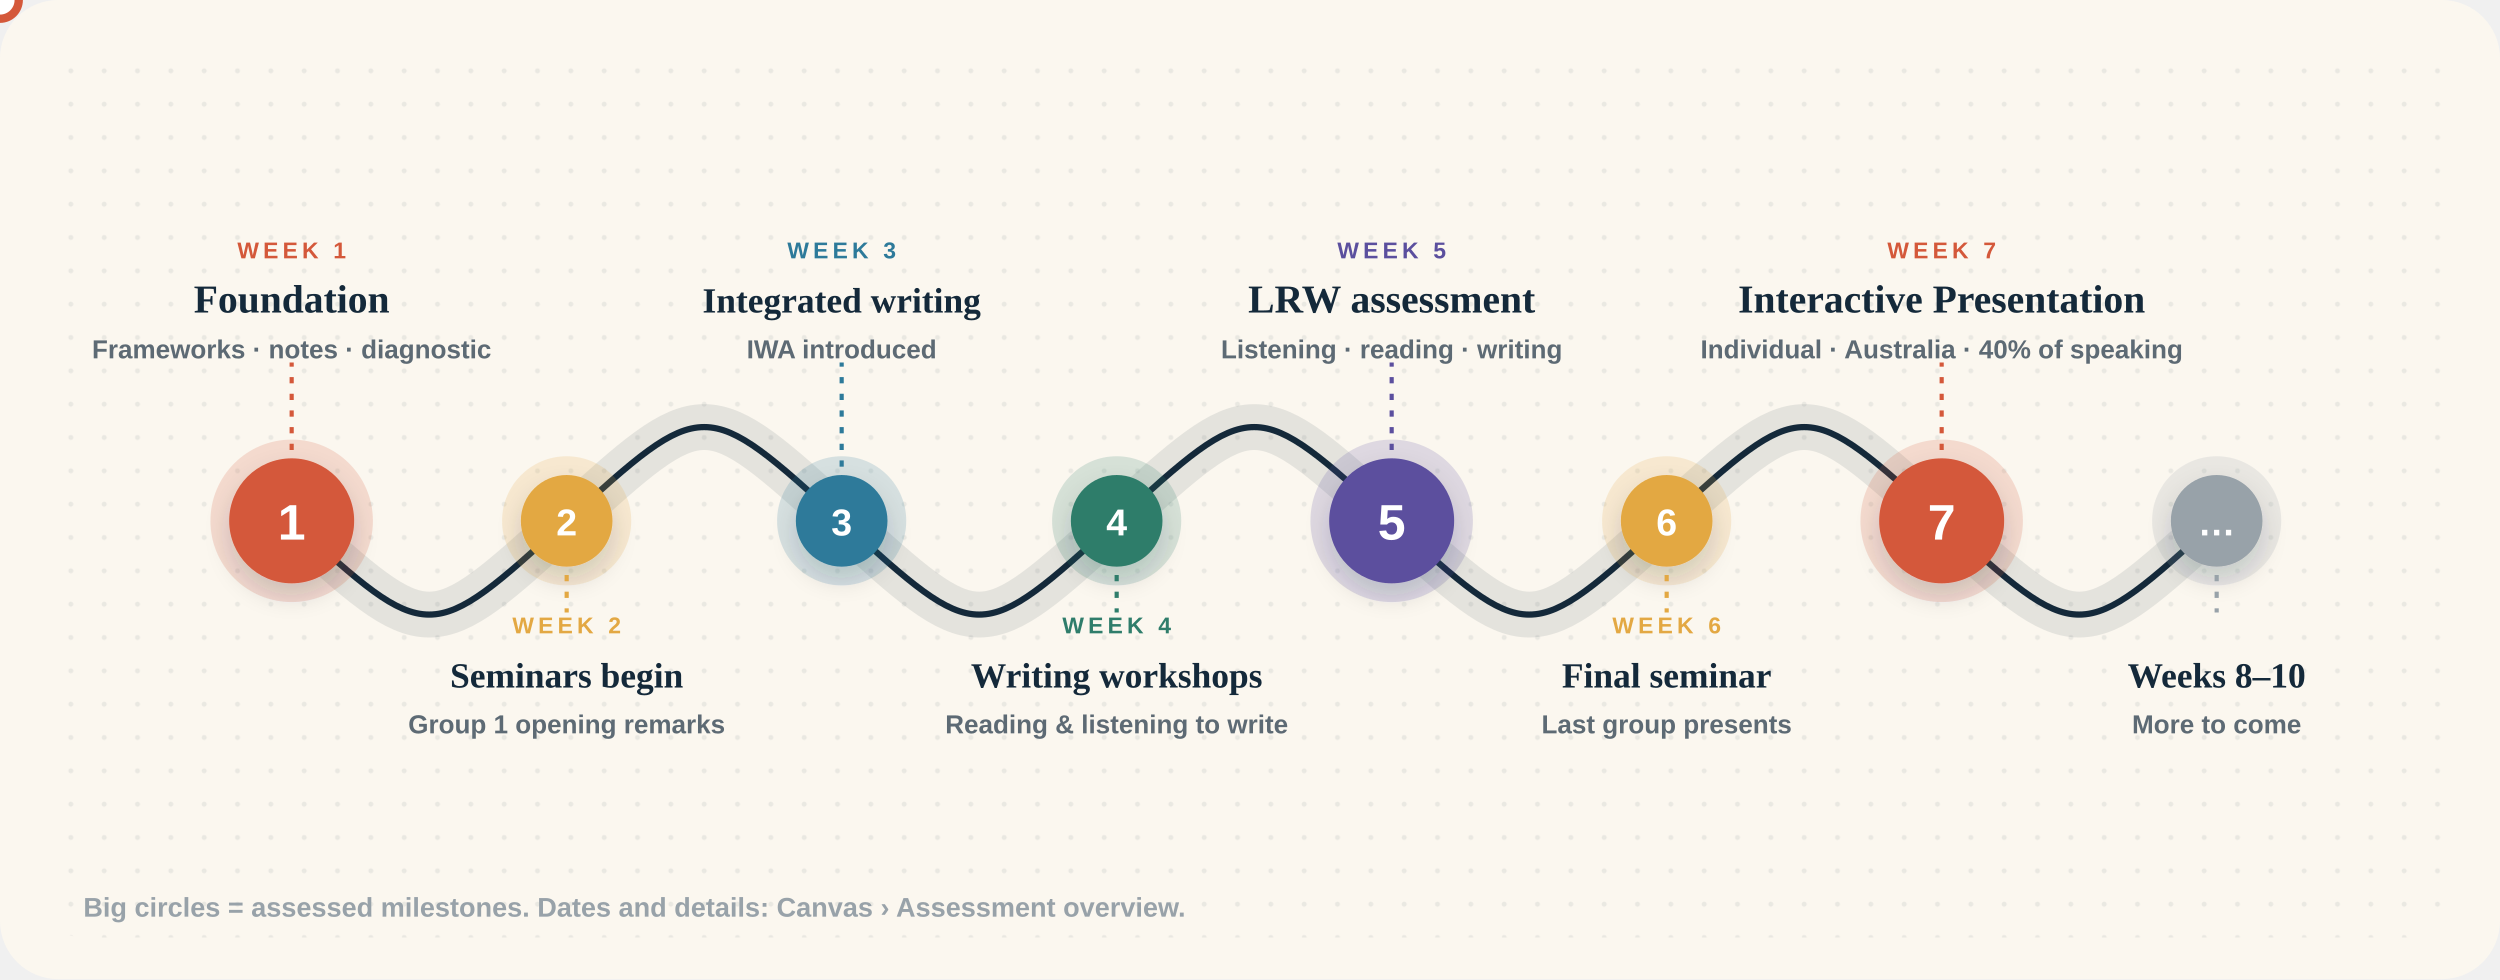
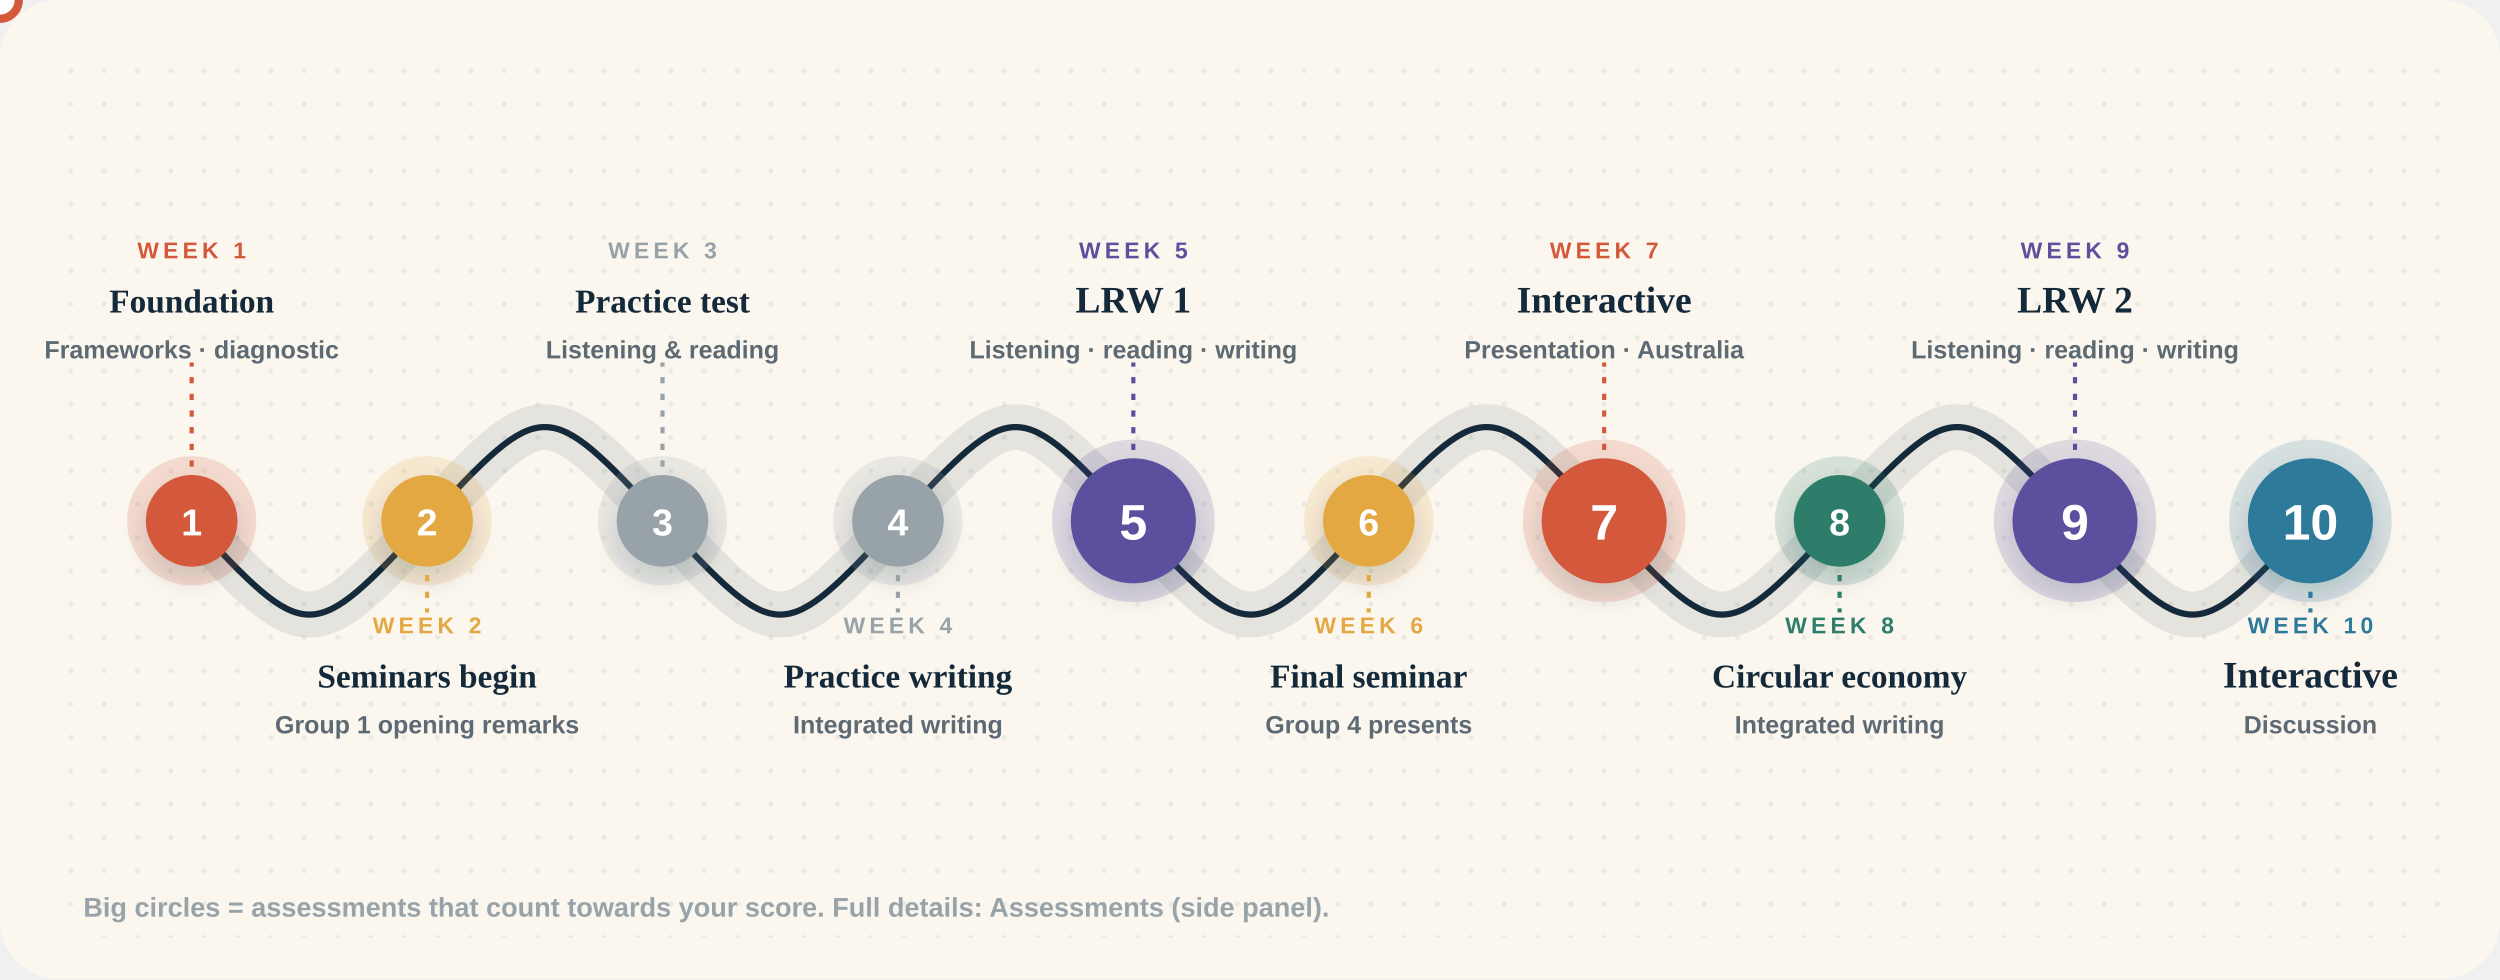
- <svg xmlns="http://www.w3.org/2000/svg" viewBox="0 0 1200 470" role="img" aria-label="Your DEC10 journey: Week 1 foundation; Week 2 seminars begin; Week 3 integrated writing; Week 4 writing workshops; Week 5 the listening, reading and writing (LRW) assessment; Week 6 final seminar; Week 7 the Interactive Presentation; weeks 8 to 10 still to come.">
+ <svg xmlns="http://www.w3.org/2000/svg" viewBox="0 0 1200 470" role="img" aria-label="Your DEC10 journey: Week 1 foundation and diagnostic; Week 2 seminars begin; Week 3 listening and reading practice test; Week 4 writing practice; Week 5 LRW Assessment 1; Week 6 final seminar; Week 7 Interactive Presentation; Week 8 circular economy; Week 9 LRW Assessment 2; Week 10 Interactive Discussion.">
  <style>.rv { animation: rv .7s cubic-bezier(.2,.7,.2,1) both; } @keyframes rv { from { opacity: 0; transform: translateY(14px); } }
.road { stroke-dasharray: 2400; animation: road 2.6s ease-out both; } @keyframes road { from { stroke-dashoffset: 2400; } }
- .dot { offset-path: path('M140 250 C206 310 206 310 272 250 C338 190 338 190 404 250 C470 310 470 310 536 250 C602 190 602 190 668 250 C734 310 734 310 800 250 C866 190 866 190 932 250 C998 310 998 310 1064 250'); animation: go 9s ease-in-out infinite; } @keyframes go { 0% { offset-distance: 0%; } 80%, 100% { offset-distance: 100%; } } @media (prefers-reduced-motion: reduce) { * { animation: none !important; } .rv { opacity: 1 !important; } }</style>
+ .dot { offset-path: path('M92 250 C148 310 149 310 205 250 C261 190 262 190 318 250 C374 310 375 310 431 250 C487 190 488 190 544 250 C600 310 601 310 657 250 C713 190 714 190 770 250 C826 310 827 310 883 250 C939 190 940 190 996 250 C1052 310 1053 310 1109 250'); animation: go 9s ease-in-out infinite; } @keyframes go { 0% { offset-distance: 0%; } 80%, 100% { offset-distance: 100%; } } @media (prefers-reduced-motion: reduce) { * { animation: none !important; } .rv { opacity: 1 !important; } }</style>
  <defs>
    <filter id="sh" x="-30%" y="-30%" width="160%" height="170%">
      <feDropShadow dx="0" dy="6" stdDeviation="6" flood-color="#14293a" flood-opacity=".16" />
    </filter>
    <pattern id="dt" width="16" height="16" patternUnits="userSpaceOnUse">
      <circle cx="2" cy="2" r="1.2" fill="#14293a" opacity=".12" />
    </pattern>
  </defs>
  <rect width="1200" height="470" rx="28" fill="#fbf7ef" />
  <rect x="20" y="20" width="1160" height="430" rx="20" fill="url(#dt)" opacity=".6" />
-   <path d="M140 250 C206 310 206 310 272 250 C338 190 338 190 404 250 C470 310 470 310 536 250 C602 190 602 190 668 250 C734 310 734 310 800 250 C866 190 866 190 932 250 C998 310 998 310 1064 250" stroke="#14293a" stroke-opacity=".1" stroke-width="22" stroke-linecap="round" fill="none" />
-   <path class="road" d="M140 250 C206 310 206 310 272 250 C338 190 338 190 404 250 C470 310 470 310 536 250 C602 190 602 190 668 250 C734 310 734 310 800 250 C866 190 866 190 932 250 C998 310 998 310 1064 250" stroke="#14293a" stroke-width="3" stroke-linecap="round" fill="none" stroke-dasharray="2400" />
+   <path d="M92 250 C148 310 149 310 205 250 C261 190 262 190 318 250 C374 310 375 310 431 250 C487 190 488 190 544 250 C600 310 601 310 657 250 C713 190 714 190 770 250 C826 310 827 310 883 250 C939 190 940 190 996 250 C1052 310 1053 310 1109 250" stroke="#14293a" stroke-opacity=".1" stroke-width="22" stroke-linecap="round" fill="none" />
+   <path class="road" d="M92 250 C148 310 149 310 205 250 C261 190 262 190 318 250 C374 310 375 310 431 250 C487 190 488 190 544 250 C600 310 601 310 657 250 C713 190 714 190 770 250 C826 310 827 310 883 250 C939 190 940 190 996 250 C1052 310 1053 310 1109 250" stroke="#14293a" stroke-width="3" stroke-linecap="round" fill="none" stroke-dasharray="2400" />
  <g class="rv" style="animation-delay:0.25s">
-     <circle cx="140" cy="250" r="39" fill="#d4583a" opacity=".18" />
-     <circle cx="140" cy="250" r="30" fill="#d4583a" filter="url(#sh)" />
-     <text x="140" y="259" text-anchor="middle" font-family="'Helvetica Neue', Arial, sans-serif" font-weight="800" font-size="24" fill="#fff">1</text>
-     <path d="M140 216V174" stroke="#d4583a" stroke-width="2" stroke-dasharray="3 5" />
-     <text x="140" y="150" text-anchor="middle" font-family="Georgia, 'Times New Roman', serif" font-weight="700" font-size="19" fill="#14293a">Foundation</text>
-     <text x="140" y="172" text-anchor="middle" font-family="'Helvetica Neue', Arial, sans-serif" font-weight="600" font-size="12.5" fill="#5d6a74">Frameworks · notes · diagnostic</text>
-     <text x="140" y="124" text-anchor="middle" font-family="'Helvetica Neue', Arial, sans-serif" font-weight="800" font-size="11" letter-spacing="2" fill="#d4583a">WEEK 1</text>
+     <circle cx="92" cy="250" r="31" fill="#d4583a" opacity=".18" />
+     <circle cx="92" cy="250" r="22" fill="#d4583a" filter="url(#sh)" />
+     <text x="92" y="257" text-anchor="middle" font-family="'Helvetica Neue', Arial, sans-serif" font-weight="800" font-size="18" fill="#fff">1</text>
+     <path d="M92 224V174" stroke="#d4583a" stroke-width="2" stroke-dasharray="3 5" />
+     <text x="92" y="150" text-anchor="middle" font-family="Georgia, 'Times New Roman', serif" font-weight="700" font-size="16" fill="#14293a">Foundation</text>
+     <text x="92" y="172" text-anchor="middle" font-family="'Helvetica Neue', Arial, sans-serif" font-weight="600" font-size="12" fill="#5d6a74">Frameworks · diagnostic</text>
+     <text x="92" y="124" text-anchor="middle" font-family="'Helvetica Neue', Arial, sans-serif" font-weight="800" font-size="11" letter-spacing="2" fill="#d4583a">WEEK 1</text>
  </g>
  <g class="rv" style="animation-delay:0.43s">
-     <circle cx="272" cy="250" r="31" fill="#e3a843" opacity=".18" />
-     <circle cx="272" cy="250" r="22" fill="#e3a843" filter="url(#sh)" />
-     <text x="272" y="257" text-anchor="middle" font-family="'Helvetica Neue', Arial, sans-serif" font-weight="800" font-size="18" fill="#fff">2</text>
-     <path d="M272 276V294" stroke="#e3a843" stroke-width="2" stroke-dasharray="3 5" />
-     <text x="272" y="330" text-anchor="middle" font-family="Georgia, 'Times New Roman', serif" font-weight="700" font-size="17" fill="#14293a">Seminars begin</text>
-     <text x="272" y="352" text-anchor="middle" font-family="'Helvetica Neue', Arial, sans-serif" font-weight="600" font-size="12.5" fill="#5d6a74">Group 1 opening remarks</text>
-     <text x="272" y="304" text-anchor="middle" font-family="'Helvetica Neue', Arial, sans-serif" font-weight="800" font-size="11" letter-spacing="2" fill="#e3a843">WEEK 2</text>
+     <circle cx="205" cy="250" r="31" fill="#e3a843" opacity=".18" />
+     <circle cx="205" cy="250" r="22" fill="#e3a843" filter="url(#sh)" />
+     <text x="205" y="257" text-anchor="middle" font-family="'Helvetica Neue', Arial, sans-serif" font-weight="800" font-size="18" fill="#fff">2</text>
+     <path d="M205 276V294" stroke="#e3a843" stroke-width="2" stroke-dasharray="3 5" />
+     <text x="205" y="330" text-anchor="middle" font-family="Georgia, 'Times New Roman', serif" font-weight="700" font-size="16" fill="#14293a">Seminars begin</text>
+     <text x="205" y="352" text-anchor="middle" font-family="'Helvetica Neue', Arial, sans-serif" font-weight="600" font-size="12" fill="#5d6a74">Group 1 opening remarks</text>
+     <text x="205" y="304" text-anchor="middle" font-family="'Helvetica Neue', Arial, sans-serif" font-weight="800" font-size="11" letter-spacing="2" fill="#e3a843">WEEK 2</text>
  </g>
  <g class="rv" style="animation-delay:0.61s">
-     <circle cx="404" cy="250" r="31" fill="#2d7a9a" opacity=".18" />
-     <circle cx="404" cy="250" r="22" fill="#2d7a9a" filter="url(#sh)" />
-     <text x="404" y="257" text-anchor="middle" font-family="'Helvetica Neue', Arial, sans-serif" font-weight="800" font-size="18" fill="#fff">3</text>
-     <path d="M404 224V174" stroke="#2d7a9a" stroke-width="2" stroke-dasharray="3 5" />
-     <text x="404" y="150" text-anchor="middle" font-family="Georgia, 'Times New Roman', serif" font-weight="700" font-size="17" fill="#14293a">Integrated writing</text>
-     <text x="404" y="172" text-anchor="middle" font-family="'Helvetica Neue', Arial, sans-serif" font-weight="600" font-size="12.5" fill="#5d6a74">IWA introduced</text>
-     <text x="404" y="124" text-anchor="middle" font-family="'Helvetica Neue', Arial, sans-serif" font-weight="800" font-size="11" letter-spacing="2" fill="#2d7a9a">WEEK 3</text>
+     <circle cx="318" cy="250" r="31" fill="#98a2a9" opacity=".18" />
+     <circle cx="318" cy="250" r="22" fill="#98a2a9" filter="url(#sh)" />
+     <text x="318" y="257" text-anchor="middle" font-family="'Helvetica Neue', Arial, sans-serif" font-weight="800" font-size="18" fill="#fff">3</text>
+     <path d="M318 224V174" stroke="#98a2a9" stroke-width="2" stroke-dasharray="3 5" />
+     <text x="318" y="150" text-anchor="middle" font-family="Georgia, 'Times New Roman', serif" font-weight="700" font-size="16" fill="#14293a">Practice test</text>
+     <text x="318" y="172" text-anchor="middle" font-family="'Helvetica Neue', Arial, sans-serif" font-weight="600" font-size="12" fill="#5d6a74">Listening &amp; reading</text>
+     <text x="318" y="124" text-anchor="middle" font-family="'Helvetica Neue', Arial, sans-serif" font-weight="800" font-size="11" letter-spacing="2" fill="#98a2a9">WEEK 3</text>
  </g>
  <g class="rv" style="animation-delay:0.79s">
-     <circle cx="536" cy="250" r="31" fill="#2f7d6b" opacity=".18" />
-     <circle cx="536" cy="250" r="22" fill="#2f7d6b" filter="url(#sh)" />
-     <text x="536" y="257" text-anchor="middle" font-family="'Helvetica Neue', Arial, sans-serif" font-weight="800" font-size="18" fill="#fff">4</text>
-     <path d="M536 276V294" stroke="#2f7d6b" stroke-width="2" stroke-dasharray="3 5" />
-     <text x="536" y="330" text-anchor="middle" font-family="Georgia, 'Times New Roman', serif" font-weight="700" font-size="17" fill="#14293a">Writing workshops</text>
-     <text x="536" y="352" text-anchor="middle" font-family="'Helvetica Neue', Arial, sans-serif" font-weight="600" font-size="12.5" fill="#5d6a74">Reading &amp; listening to write</text>
-     <text x="536" y="304" text-anchor="middle" font-family="'Helvetica Neue', Arial, sans-serif" font-weight="800" font-size="11" letter-spacing="2" fill="#2f7d6b">WEEK 4</text>
+     <circle cx="431" cy="250" r="31" fill="#98a2a9" opacity=".18" />
+     <circle cx="431" cy="250" r="22" fill="#98a2a9" filter="url(#sh)" />
+     <text x="431" y="257" text-anchor="middle" font-family="'Helvetica Neue', Arial, sans-serif" font-weight="800" font-size="18" fill="#fff">4</text>
+     <path d="M431 276V294" stroke="#98a2a9" stroke-width="2" stroke-dasharray="3 5" />
+     <text x="431" y="330" text-anchor="middle" font-family="Georgia, 'Times New Roman', serif" font-weight="700" font-size="16" fill="#14293a">Practice writing</text>
+     <text x="431" y="352" text-anchor="middle" font-family="'Helvetica Neue', Arial, sans-serif" font-weight="600" font-size="12" fill="#5d6a74">Integrated writing</text>
+     <text x="431" y="304" text-anchor="middle" font-family="'Helvetica Neue', Arial, sans-serif" font-weight="800" font-size="11" letter-spacing="2" fill="#98a2a9">WEEK 4</text>
  </g>
  <g class="rv" style="animation-delay:0.97s">
-     <circle cx="668" cy="250" r="39" fill="#5b4f9e" opacity=".18" />
-     <circle cx="668" cy="250" r="30" fill="#5b4f9e" filter="url(#sh)" />
-     <text x="668" y="259" text-anchor="middle" font-family="'Helvetica Neue', Arial, sans-serif" font-weight="800" font-size="24" fill="#fff">5</text>
-     <path d="M668 216V174" stroke="#5b4f9e" stroke-width="2" stroke-dasharray="3 5" />
-     <text x="668" y="150" text-anchor="middle" font-family="Georgia, 'Times New Roman', serif" font-weight="700" font-size="19" fill="#14293a">LRW assessment</text>
-     <text x="668" y="172" text-anchor="middle" font-family="'Helvetica Neue', Arial, sans-serif" font-weight="600" font-size="12.5" fill="#5d6a74">Listening · reading · writing</text>
-     <text x="668" y="124" text-anchor="middle" font-family="'Helvetica Neue', Arial, sans-serif" font-weight="800" font-size="11" letter-spacing="2" fill="#5b4f9e">WEEK 5</text>
+     <circle cx="544" cy="250" r="39" fill="#5b4f9e" opacity=".18" />
+     <circle cx="544" cy="250" r="30" fill="#5b4f9e" filter="url(#sh)" />
+     <text x="544" y="259" text-anchor="middle" font-family="'Helvetica Neue', Arial, sans-serif" font-weight="800" font-size="24" fill="#fff">5</text>
+     <path d="M544 216V174" stroke="#5b4f9e" stroke-width="2" stroke-dasharray="3 5" />
+     <text x="544" y="150" text-anchor="middle" font-family="Georgia, 'Times New Roman', serif" font-weight="700" font-size="18" fill="#14293a">LRW 1</text>
+     <text x="544" y="172" text-anchor="middle" font-family="'Helvetica Neue', Arial, sans-serif" font-weight="600" font-size="12" fill="#5d6a74">Listening · reading · writing</text>
+     <text x="544" y="124" text-anchor="middle" font-family="'Helvetica Neue', Arial, sans-serif" font-weight="800" font-size="11" letter-spacing="2" fill="#5b4f9e">WEEK 5</text>
  </g>
  <g class="rv" style="animation-delay:1.15s">
-     <circle cx="800" cy="250" r="31" fill="#e3a843" opacity=".18" />
-     <circle cx="800" cy="250" r="22" fill="#e3a843" filter="url(#sh)" />
-     <text x="800" y="257" text-anchor="middle" font-family="'Helvetica Neue', Arial, sans-serif" font-weight="800" font-size="18" fill="#fff">6</text>
-     <path d="M800 276V294" stroke="#e3a843" stroke-width="2" stroke-dasharray="3 5" />
-     <text x="800" y="330" text-anchor="middle" font-family="Georgia, 'Times New Roman', serif" font-weight="700" font-size="17" fill="#14293a">Final seminar</text>
-     <text x="800" y="352" text-anchor="middle" font-family="'Helvetica Neue', Arial, sans-serif" font-weight="600" font-size="12.5" fill="#5d6a74">Last group presents</text>
-     <text x="800" y="304" text-anchor="middle" font-family="'Helvetica Neue', Arial, sans-serif" font-weight="800" font-size="11" letter-spacing="2" fill="#e3a843">WEEK 6</text>
+     <circle cx="657" cy="250" r="31" fill="#e3a843" opacity=".18" />
+     <circle cx="657" cy="250" r="22" fill="#e3a843" filter="url(#sh)" />
+     <text x="657" y="257" text-anchor="middle" font-family="'Helvetica Neue', Arial, sans-serif" font-weight="800" font-size="18" fill="#fff">6</text>
+     <path d="M657 276V294" stroke="#e3a843" stroke-width="2" stroke-dasharray="3 5" />
+     <text x="657" y="330" text-anchor="middle" font-family="Georgia, 'Times New Roman', serif" font-weight="700" font-size="16" fill="#14293a">Final seminar</text>
+     <text x="657" y="352" text-anchor="middle" font-family="'Helvetica Neue', Arial, sans-serif" font-weight="600" font-size="12" fill="#5d6a74">Group 4 presents</text>
+     <text x="657" y="304" text-anchor="middle" font-family="'Helvetica Neue', Arial, sans-serif" font-weight="800" font-size="11" letter-spacing="2" fill="#e3a843">WEEK 6</text>
  </g>
  <g class="rv" style="animation-delay:1.33s">
-     <circle cx="932" cy="250" r="39" fill="#d4583a" opacity=".18" />
-     <circle cx="932" cy="250" r="30" fill="#d4583a" filter="url(#sh)" />
-     <text x="932" y="259" text-anchor="middle" font-family="'Helvetica Neue', Arial, sans-serif" font-weight="800" font-size="24" fill="#fff">7</text>
-     <path d="M932 216V174" stroke="#d4583a" stroke-width="2" stroke-dasharray="3 5" />
-     <text x="932" y="150" text-anchor="middle" font-family="Georgia, 'Times New Roman', serif" font-weight="700" font-size="19" fill="#14293a">Interactive Presentation</text>
-     <text x="932" y="172" text-anchor="middle" font-family="'Helvetica Neue', Arial, sans-serif" font-weight="600" font-size="12.5" fill="#5d6a74">Individual · Australia · 40% of speaking</text>
-     <text x="932" y="124" text-anchor="middle" font-family="'Helvetica Neue', Arial, sans-serif" font-weight="800" font-size="11" letter-spacing="2" fill="#d4583a">WEEK 7</text>
+     <circle cx="770" cy="250" r="39" fill="#d4583a" opacity=".18" />
+     <circle cx="770" cy="250" r="30" fill="#d4583a" filter="url(#sh)" />
+     <text x="770" y="259" text-anchor="middle" font-family="'Helvetica Neue', Arial, sans-serif" font-weight="800" font-size="24" fill="#fff">7</text>
+     <path d="M770 216V174" stroke="#d4583a" stroke-width="2" stroke-dasharray="3 5" />
+     <text x="770" y="150" text-anchor="middle" font-family="Georgia, 'Times New Roman', serif" font-weight="700" font-size="18" fill="#14293a">Interactive</text>
+     <text x="770" y="172" text-anchor="middle" font-family="'Helvetica Neue', Arial, sans-serif" font-weight="600" font-size="12" fill="#5d6a74">Presentation · Australia</text>
+     <text x="770" y="124" text-anchor="middle" font-family="'Helvetica Neue', Arial, sans-serif" font-weight="800" font-size="11" letter-spacing="2" fill="#d4583a">WEEK 7</text>
  </g>
  <g class="rv" style="animation-delay:1.51s">
-     <circle cx="1064" cy="250" r="31" fill="#98a2a9" opacity=".18" />
-     <circle cx="1064" cy="250" r="22" fill="#98a2a9" filter="url(#sh)" />
-     <text x="1064" y="257" text-anchor="middle" font-family="'Helvetica Neue', Arial, sans-serif" font-weight="800" font-size="18" fill="#fff">…</text>
-     <path d="M1064 276V294" stroke="#98a2a9" stroke-width="2" stroke-dasharray="3 5" />
-     <text x="1064" y="330" text-anchor="middle" font-family="Georgia, 'Times New Roman', serif" font-weight="700" font-size="17" fill="#14293a">Weeks 8–10</text>
-     <text x="1064" y="352" text-anchor="middle" font-family="'Helvetica Neue', Arial, sans-serif" font-weight="600" font-size="12.5" fill="#5d6a74">More to come</text>
+     <circle cx="883" cy="250" r="31" fill="#2f7d6b" opacity=".18" />
+     <circle cx="883" cy="250" r="22" fill="#2f7d6b" filter="url(#sh)" />
+     <text x="883" y="257" text-anchor="middle" font-family="'Helvetica Neue', Arial, sans-serif" font-weight="800" font-size="18" fill="#fff">8</text>
+     <path d="M883 276V294" stroke="#2f7d6b" stroke-width="2" stroke-dasharray="3 5" />
+     <text x="883" y="330" text-anchor="middle" font-family="Georgia, 'Times New Roman', serif" font-weight="700" font-size="16" fill="#14293a">Circular economy</text>
+     <text x="883" y="352" text-anchor="middle" font-family="'Helvetica Neue', Arial, sans-serif" font-weight="600" font-size="12" fill="#5d6a74">Integrated writing</text>
+     <text x="883" y="304" text-anchor="middle" font-family="'Helvetica Neue', Arial, sans-serif" font-weight="800" font-size="11" letter-spacing="2" fill="#2f7d6b">WEEK 8</text>
+   </g>
+   <g class="rv" style="animation-delay:1.69s">
+     <circle cx="996" cy="250" r="39" fill="#5b4f9e" opacity=".18" />
+     <circle cx="996" cy="250" r="30" fill="#5b4f9e" filter="url(#sh)" />
+     <text x="996" y="259" text-anchor="middle" font-family="'Helvetica Neue', Arial, sans-serif" font-weight="800" font-size="24" fill="#fff">9</text>
+     <path d="M996 216V174" stroke="#5b4f9e" stroke-width="2" stroke-dasharray="3 5" />
+     <text x="996" y="150" text-anchor="middle" font-family="Georgia, 'Times New Roman', serif" font-weight="700" font-size="18" fill="#14293a">LRW 2</text>
+     <text x="996" y="172" text-anchor="middle" font-family="'Helvetica Neue', Arial, sans-serif" font-weight="600" font-size="12" fill="#5d6a74">Listening · reading · writing</text>
+     <text x="996" y="124" text-anchor="middle" font-family="'Helvetica Neue', Arial, sans-serif" font-weight="800" font-size="11" letter-spacing="2" fill="#5b4f9e">WEEK 9</text>
+   </g>
+   <g class="rv" style="animation-delay:1.87s">
+     <circle cx="1109" cy="250" r="39" fill="#2d7a9a" opacity=".18" />
+     <circle cx="1109" cy="250" r="30" fill="#2d7a9a" filter="url(#sh)" />
+     <text x="1109" y="259" text-anchor="middle" font-family="'Helvetica Neue', Arial, sans-serif" font-weight="800" font-size="24" fill="#fff">10</text>
+     <path d="M1109 284V294" stroke="#2d7a9a" stroke-width="2" stroke-dasharray="3 5" />
+     <text x="1109" y="330" text-anchor="middle" font-family="Georgia, 'Times New Roman', serif" font-weight="700" font-size="18" fill="#14293a">Interactive</text>
+     <text x="1109" y="352" text-anchor="middle" font-family="'Helvetica Neue', Arial, sans-serif" font-weight="600" font-size="12" fill="#5d6a74">Discussion</text>
+     <text x="1109" y="304" text-anchor="middle" font-family="'Helvetica Neue', Arial, sans-serif" font-weight="800" font-size="11" letter-spacing="2" fill="#2d7a9a">WEEK 10</text>
  </g>
  <circle class="dot" r="9" fill="#fff" stroke="#d4583a" stroke-width="4" />
-   <text x="40" y="440" font-family="'Helvetica Neue', Arial, sans-serif" font-weight="700" font-size="13" fill="#98a2a9">Big circles = assessed milestones. Dates and details: Canvas › Assessment overview.</text>
+   <text x="40" y="440" font-family="'Helvetica Neue', Arial, sans-serif" font-weight="700" font-size="13" fill="#98a2a9">Big circles = assessments that count towards your score. Full details: Assessments (side panel).</text>
</svg>
